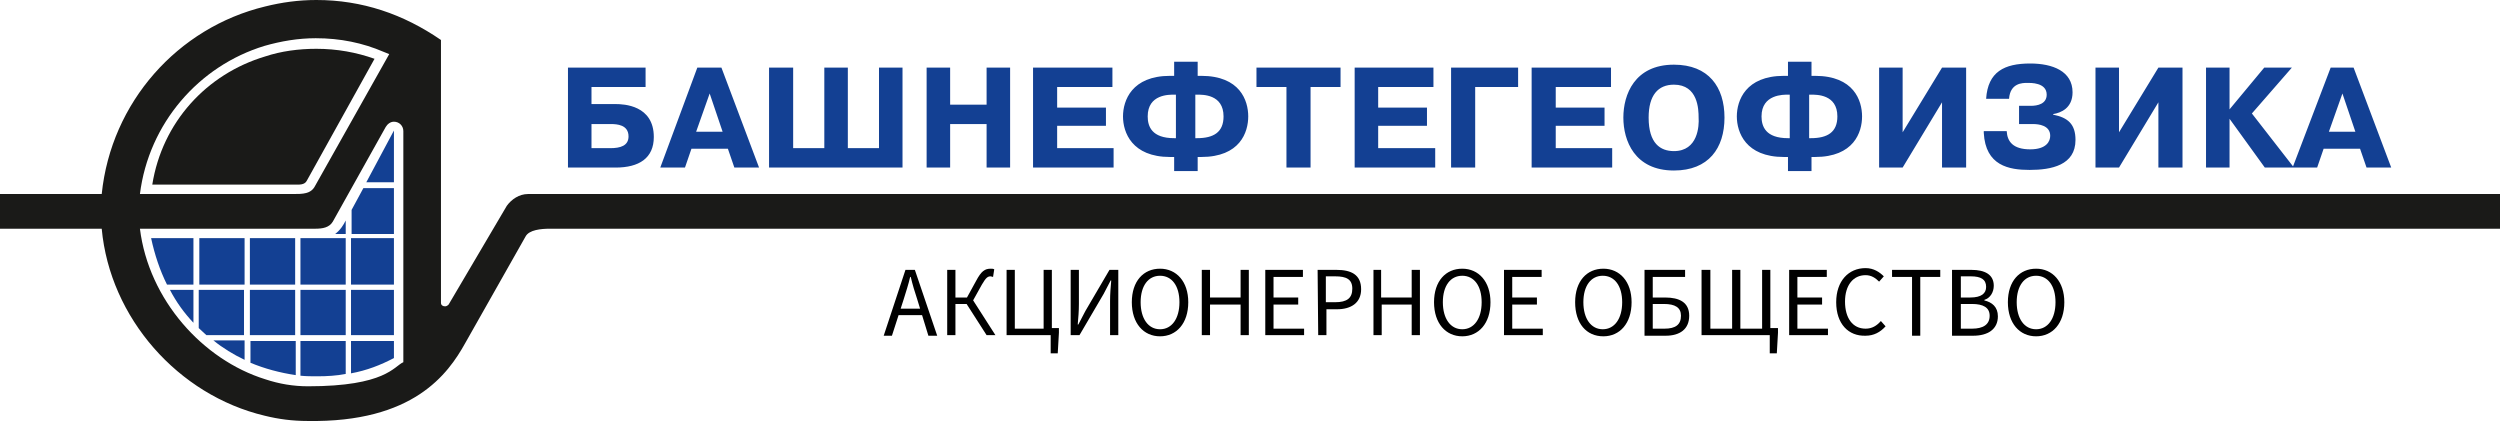
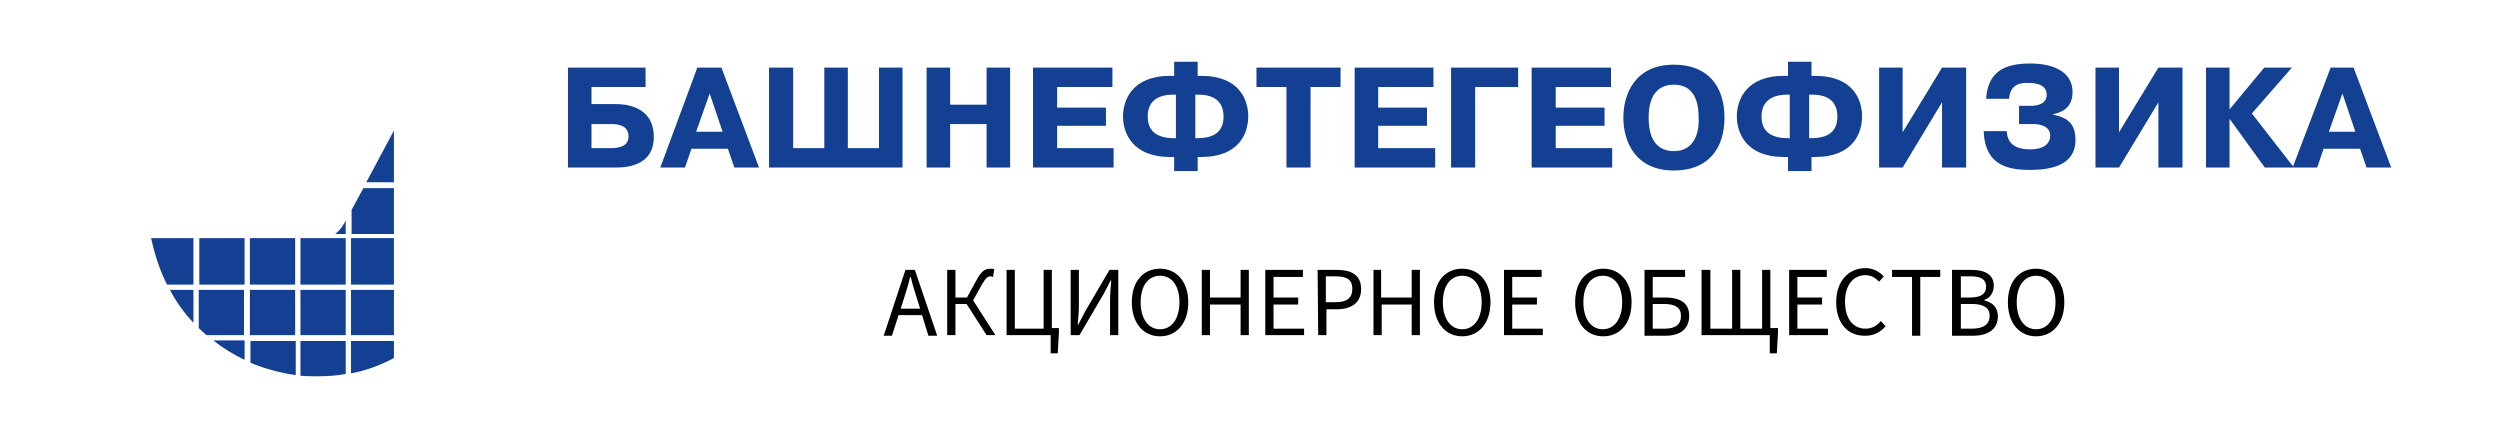
- <svg xmlns="http://www.w3.org/2000/svg" version="1.1" id="_x31_" x="0px" y="0px" viewBox="0 0 425.2 71.6" style="enable-background:new 0 0 425.2 71.6;" xml:space="preserve">
-   <style type="text/css">
- 	.st0{fill:#134093;}
- 	.st1{fill:#1A1A18;}
- </style>
-   <path class="st0" d="M51.1,49.3V57h7.7v-7.7H51.1L51.1,49.3z M100.6,14.8h9.2v-3.3H96.6v17h8.1c4,0,6.5-1.6,6.5-5.2  c0-5.4-5.1-5.6-6.5-5.6h-4.1V14.8L100.6,14.8z M396.4,11.5L390,28.3l-7-9l6.8-7.8h-4.7l-5.9,7.1l0,0v-7.1h-4v17h4v-8.3l0,0l6,8.3  h4.7h0.2h4l1.1-3.2h6.2l1.1,3.2h4.2l-6.4-17L396.4,11.5L396.4,11.5z M396.1,22.4l2.3-6.5l2.2,6.5H396.1L396.1,22.4z M360.4,22.5v-11  h-4v17h4l6.7-11.1v11.1h4.1v-17h-4.1L360.4,22.5L360.4,22.5z M337.4,22.6c0.3,5.6,4.3,6.3,7.8,6.3c3.7,0,7.8-0.8,7.8-5.1  c0-2.7-1.3-3.8-3.8-4.3v-0.1c1.3-0.2,3.3-1,3.3-3.7c0-3.6-3.4-4.9-7.2-4.9c-4.4,0-7.2,1.4-7.5,6h3.9c0.2-2.7,2.3-2.7,3.1-2.7  c0.5,0,3.3-0.1,3.3,2c0,1.6-1.6,1.9-2.7,1.9h-2v3.1h2.4c0.9,0,2.9,0.2,2.9,2c0,0.9-0.6,2.3-3.4,2.3c-2.9,0-3.9-1.3-4-3.1h-3.9V22.6z   M323.6,22.5v-11h-4v17h4l6.7-11.1v11.1h4.1v-17h-4.1L323.6,22.5L323.6,22.5z M304.1,29.1h4v-2.4h0.6c6.6,0,8-4.2,8-6.9  s-1.4-6.9-8-6.9h-0.6v-2.4h-4v2.4h-0.7c-6.5,0-8,4.2-8,6.9s1.5,6.9,8,6.9h0.7V29.1L304.1,29.1z M304.4,23.5h-0.3  c-3.8,0-4.5-2-4.5-3.7c0-3.8,3.8-3.7,4.5-3.7h0.3V23.5L304.4,23.5z M307.7,23.5v-7.4h0.3c0.9,0,4.5-0.1,4.5,3.7  c0,2.7-1.7,3.7-4.5,3.7L307.7,23.5L307.7,23.5z M284.7,29c5.9,0,8.6-3.8,8.6-9s-2.7-9-8.6-9c-6.7,0-8.6,5.1-8.6,9S278,29,284.7,29  L284.7,29z M284.7,25.7c-2.3,0-4.3-1.3-4.3-5.7c0-3.8,1.6-5.6,4.3-5.6c4.1,0,4.2,4.2,4.2,5.6C289,21.4,288.8,25.7,284.7,25.7  L284.7,25.7z M264.6,18.2v-3.4h9.4v-3.3h-13.5v17h13.7v-3.3h-9.6v-3.8h8.3v-3.1h-8.3V18.2z M250.8,14.8h7.4v-3.3h-11.4v17h4.1V14.8  H250.8z M234.4,18.2v-3.4h9.4v-3.3h-13.4v17h13.7v-3.3h-9.7v-3.8h8.3v-3.1h-8.3V18.2z M218.8,14.8v13.7h4.1V14.8h5.1v-3.3h-14.3v3.3  H218.8L218.8,14.8z M199.7,29.1h4v-2.4h0.6c6.6,0,8-4.2,8-6.9s-1.4-6.9-8-6.9h-0.6v-2.4h-4v2.4H199c-6.5,0-8,4.2-8,6.9  s1.5,6.9,8,6.9h0.7V29.1L199.7,29.1z M200,23.5h-0.3c-3.8,0-4.5-2-4.5-3.7c0-3.8,3.7-3.7,4.5-3.7h0.3V23.5L200,23.5z M203.3,23.5  v-7.4h0.3c0.9,0,4.5-0.1,4.5,3.7c0,2.7-1.7,3.7-4.5,3.7L203.3,23.5L203.3,23.5z M179.8,18.2v-3.4h9.4v-3.3h-13.5v17h13.7v-3.3h-9.6  v-3.8h8.3v-3.1h-8.3V18.2z M161.6,21.1h6.2v7.4h4v-17h-4v6.3h-6.2v-6.3h-4v17h4V21.1L161.6,21.1z M134.9,25.2V11.5h-4.1v17h22.7v-17  h-4v13.7h-5.3V11.5h-4v13.7H134.9L134.9,25.2z M118.6,11.5l-6.3,17h4.2l1.1-3.2h6.2l1.1,3.2h4.2l-6.4-17H118.6L118.6,11.5z   M118.4,22.4l2.3-6.5l2.2,6.5H118.4L118.4,22.4z M100.6,21.1h3.3c1,0,3,0.1,3,2.1c0,1.6-1.4,2-3.1,2h-3.2L100.6,21.1L100.6,21.1z   M58.8,39.8H57c0.9-0.7,1.4-1.5,1.8-2.3V39.8L58.8,39.8z M61.8,32l-2,3.7v4.1H67V32H61.8L61.8,32z M62.3,31l4.7-8.8V31H62.3L62.3,31  z M58.8,40.5v7.9h-7.7v-7.9H58.8L58.8,40.5z M25.7,40.5h7.2v7.9h-4.5C27.2,46,26.3,43.3,25.7,40.5L25.7,40.5z M67,40.5v7.9h-7.3  v-7.9H67L67,40.5z M67,49.3V57h-7.3v-7.7H67L67,49.3z M67,58v2.9c-2.3,1.2-4.6,2.1-7.3,2.6V58H67L67,58z M58.8,63.6  C57.3,63.9,55.6,64,54,64c-1,0-1.9,0-2.9-0.1V58h7.7V63.6L58.8,63.6z M50.3,63.8c-2.7-0.4-5.3-1.1-7.7-2.1V58h7.7V63.8L50.3,63.8z   M41.6,61.2c-1.9-0.9-3.7-2-5.3-3.3h5.3V61.2L41.6,61.2z M35.1,57c-0.4-0.4-0.9-0.8-1.3-1.2v-6.5h7.7V57H35.1L35.1,57z M32.9,54.9  c-1.6-1.7-2.9-3.5-4-5.6h4V54.9L32.9,54.9z M42.5,49.3V57h7.7v-7.7H42.5L42.5,49.3z M42.5,40.5v7.9h7.7v-7.9H42.5L42.5,40.5z   M33.9,40.5v7.9h7.7v-7.9H33.9z" />
-   <path class="st1" d="M89.8,33c-1.5,0-2.8,0.9-3.6,2l-9.9,16.8c-0.2,0.2-0.4,0.3-0.6,0.3c-0.4,0-0.7-0.2-0.7-0.6V6.8  C68.6,2.4,61.6,0,53.8,0c-3,0-5.9,0.4-8.7,1.1C30.2,4.7,18.9,17.4,17.3,33H0v5.9h17.3c1.4,15.2,13,28.3,27.7,31.8  c2.4,0.6,4.8,0.9,7.3,0.9c18,0.3,23.9-8,26.8-13.2l10.3-18.2c0.6-1.1,2.6-1.3,4.1-1.3h331.7V33H89.8z M45,7.8  c2.8-0.8,5.7-1.3,8.7-1.3c4.2,0,8,0.8,11.5,2.3l1,0.4L53.6,31.6C52.9,33,51.5,33,49.8,33h-26C25.3,21,33.8,11.2,45,7.8z M68.6,61.6  c-1.6,0.7-3,4.1-16.2,4.1c-2.5,0-4.9-0.4-7.3-1.2C34.5,61.2,25.3,51,23.8,38.9h29.8c1.3,0,2.4-0.2,3-1.2l9-16.1  c0.3-0.5,0.8-0.9,1.4-0.9c0.9,0,1.6,0.7,1.6,1.6V61.6z" />
-   <path class="st1" d="M53.8,8.3c-3,0-6,0.4-8.7,1.3c-10,3-17.5,11.2-19.2,21.8H50c0.9,0,1.8,0.1,2.2-0.7L63.7,10  C60.6,8.9,57.3,8.3,53.8,8.3z" />
-   <g>
-     <path d="M154,45.9h1.6l3.8,11.2h-1.5l-1.9-6.2c-0.4-1.2-0.8-2.5-1.1-3.8h-0.1c-0.3,1.3-0.7,2.5-1.1,3.8l-2,6.2h-1.4L154,45.9z    M152.2,52.5h5.1v1.1h-5.1V52.5z" />
-     <path d="M161.1,45.9h1.4v4.7h2.7l4.1,6.4h-1.5l-3.4-5.3h-1.9V57h-1.4L161.1,45.9L161.1,45.9z M164.3,50.9l1.7-3.1   c0.9-1.7,1.5-2.1,2.5-2.1c0.2,0,0.4,0,0.6,0.1l-0.2,1.3c-0.1,0-0.3-0.1-0.4-0.1c-0.5,0-0.8,0.2-1.5,1.4l-1.5,2.7L164.3,50.9z" />
-     <path d="M171.2,45.9h1.4v10h4.9v-10h1.4V57h-7.7L171.2,45.9L171.2,45.9z M178.7,57h-0.6v-1.2h2v0.8l-0.2,3.5h-1.2V57z" />
-     <path d="M182.1,45.9h1.4v5.8c0,1.2-0.1,2.4-0.2,3.5h0.1l1.2-2.3l4.1-7h1.5V57h-1.4v-5.8c0-1.2,0.1-2.4,0.2-3.5h-0.1l-1.2,2.3   l-4.1,7h-1.5V45.9z" />
-     <path d="M192.5,51.4c0-3.6,2-5.7,4.8-5.7s4.8,2.2,4.8,5.7c0,3.6-2,5.8-4.8,5.8S192.5,55,192.5,51.4z M200.6,51.4   c0-2.8-1.3-4.5-3.3-4.5s-3.3,1.7-3.3,4.5s1.3,4.6,3.3,4.6S200.6,54.2,200.6,51.4z" />
-     <path d="M204.4,45.9h1.4v4.7h5.2v-4.7h1.4V57H211v-5.2h-5.2V57h-1.4L204.4,45.9L204.4,45.9z" />
-     <path d="M215.2,45.9h6.4v1.2h-5v3.5h4.2v1.2h-4.2v4.1h5.2V57h-6.6L215.2,45.9L215.2,45.9z" />
-     <path d="M224.1,45.9h3.2c2.5,0,4.2,0.8,4.2,3.3c0,2.3-1.7,3.4-4.1,3.4h-1.8V57h-1.4L224.1,45.9L224.1,45.9z M227.1,51.4   c2,0,2.9-0.7,2.9-2.3s-1-2.1-2.9-2.1h-1.6v4.4C225.5,51.4,227.1,51.4,227.1,51.4z" />
-     <path d="M233.5,45.9h1.4v4.7h5.2v-4.7h1.4V57h-1.4v-5.2H235V57h-1.4V45.9H233.5z" />
-     <path d="M243.9,51.4c0-3.6,2-5.7,4.8-5.7s4.8,2.2,4.8,5.7c0,3.6-2,5.8-4.8,5.8S243.9,55,243.9,51.4z M252,51.4   c0-2.8-1.3-4.5-3.3-4.5s-3.3,1.7-3.3,4.5s1.3,4.6,3.3,4.6S252,54.2,252,51.4z" />
-     <path d="M255.8,45.9h6.4v1.2h-5v3.5h4.2v1.2h-4.2v4.1h5.2V57h-6.6L255.8,45.9L255.8,45.9z" />
-     <path d="M267.9,51.4c0-3.6,2-5.7,4.8-5.7s4.8,2.2,4.8,5.7c0,3.6-2,5.8-4.8,5.8C269.8,57.2,267.9,55,267.9,51.4z M275.9,51.4   c0-2.8-1.3-4.5-3.3-4.5s-3.3,1.7-3.3,4.5s1.3,4.6,3.3,4.6S275.9,54.2,275.9,51.4z" />
-     <path d="M279.7,45.9h6.9v1.2h-5.5v3.5h2.1c2.4,0,4.1,0.8,4.1,3.1s-1.6,3.4-4,3.4h-3.6V45.9z M283.1,55.9c1.9,0,2.8-0.7,2.8-2.2   c0-1.4-1-2-2.9-2h-1.9v4.2H283.1z" />
-     <path d="M289.5,45.9h1.4v10h3.7v-10h1.4v10h3.7v-10h1.4V57h-11.7V45.9H289.5z M301,57h-0.6v-1.2h2v0.8l-0.2,3.5H301V57z" />
-     <path d="M304.3,45.9h6.4v1.2h-5v3.5h4.2v1.2h-4.2v4.1h5.2V57h-6.6V45.9z" />
-     <path d="M312.3,51.4c0-3.6,2.1-5.8,5-5.8c1.4,0,2.4,0.7,3.1,1.4l-0.8,0.9c-0.6-0.6-1.3-1.1-2.3-1.1c-2.1,0-3.5,1.7-3.5,4.5   s1.3,4.6,3.5,4.6c1.1,0,1.9-0.5,2.6-1.3l0.8,0.9c-0.9,1-2,1.6-3.4,1.6C314.4,57.2,312.3,55.1,312.3,51.4z" />
-     <path d="M325.2,47.1h-3.4v-1.2h8.2v1.2h-3.4v10h-1.4L325.2,47.1L325.2,47.1z" />
-     <path d="M332,45.9h3.3c2.3,0,3.8,0.8,3.8,2.7c0,1.1-0.6,2.1-1.6,2.4v0.1c1.3,0.3,2.3,1.1,2.3,2.7c0,2.2-1.7,3.3-4.2,3.3H332V45.9z    M335.1,50.6c1.9,0,2.7-0.7,2.7-1.8c0-1.3-0.9-1.8-2.6-1.8h-1.7v3.6H335.1z M335.4,55.9c1.9,0,3-0.7,3-2.2c0-1.4-1.1-2-3-2h-1.9   v4.2H335.4z" />
-     <path d="M341.5,51.4c0-3.6,2-5.7,4.8-5.7s4.8,2.2,4.8,5.7c0,3.6-2,5.8-4.8,5.8S341.5,55,341.5,51.4z M349.6,51.4   c0-2.8-1.3-4.5-3.3-4.5s-3.3,1.7-3.3,4.5s1.3,4.6,3.3,4.6C348.3,56,349.6,54.2,349.6,51.4z" />
-   </g>
+ <svg xmlns="http://www.w3.org/2000/svg" viewBox="0 0 425.2 71.6">
+   <path d="M51.1 49.3V57h7.7v-7.7h-7.7zm49.5-34.5h9.2v-3.3H96.6v17h8.1c4 0 6.5-1.6 6.5-5.2 0-5.4-5.1-5.6-6.5-5.6h-4.1v-2.9zm295.8-3.3L390 28.3l-7-9 6.8-7.8h-4.7l-5.9 7.1v-7.1h-4v17h4v-8.3l6 8.3h8.9l1.1-3.2h6.2l1.1 3.2h4.2l-6.4-17h-3.9zm-.3 10.9l2.3-6.5 2.2 6.5h-4.5zm-35.7.1v-11h-4v17h4l6.7-11.1v11.1h4.1v-17h-4.1l-6.7 11zm-23 .1c.3 5.6 4.3 6.3 7.8 6.3 3.7 0 7.8-.8 7.8-5.1 0-2.7-1.3-3.8-3.8-4.3v-.1c1.3-.2 3.3-1 3.3-3.7 0-3.6-3.4-4.9-7.2-4.9-4.4 0-7.2 1.4-7.5 6h3.9c.2-2.7 2.3-2.7 3.1-2.7.5 0 3.3-.1 3.3 2 0 1.6-1.6 1.9-2.7 1.9h-2v3.1h2.4c.9 0 2.9.2 2.9 2 0 .9-.6 2.3-3.4 2.3-2.9 0-3.9-1.3-4-3.1h-3.9v.3zm-13.8-.1v-11h-4v17h4l6.7-11.1v11.1h4.1v-17h-4.1l-6.7 11zm-19.5 6.6h4v-2.4h.6c6.6 0 8-4.2 8-6.9s-1.4-6.9-8-6.9h-.6v-2.4h-4v2.4h-.7c-6.5 0-8 4.2-8 6.9s1.5 6.9 8 6.9h.7v2.4zm.3-5.6h-.3c-3.8 0-4.5-2-4.5-3.7 0-3.8 3.8-3.7 4.5-3.7h.3v7.4zm3.3 0v-7.4h.3c.9 0 4.5-.1 4.5 3.7 0 2.7-1.7 3.7-4.5 3.7h-.3zm-23 5.5c5.9 0 8.6-3.8 8.6-9s-2.7-9-8.6-9c-6.7 0-8.6 5.1-8.6 9s1.9 9 8.6 9zm0-3.3c-2.3 0-4.3-1.3-4.3-5.7 0-3.8 1.6-5.6 4.3-5.6 4.1 0 4.2 4.2 4.2 5.6.1 1.4-.1 5.7-4.2 5.7zm-20.1-7.5v-3.4h9.4v-3.3h-13.5v17h13.7v-3.3h-9.6v-3.8h8.3v-3.1h-8.3v-.1zm-13.8-3.4h7.4v-3.3h-11.4v17h4.1V14.8h-.1zm-16.4 3.4v-3.4h9.4v-3.3h-13.4v17h13.7v-3.3h-9.7v-3.8h8.3v-3.1h-8.3v-.1zm-15.6-3.4v13.7h4.1V14.8h5.1v-3.3h-14.3v3.3h5.1zm-19.1 14.3h4v-2.4h.6c6.6 0 8-4.2 8-6.9s-1.4-6.9-8-6.9h-.6v-2.4h-4v2.4h-.7c-6.5 0-8 4.2-8 6.9s1.5 6.9 8 6.9h.7v2.4zm.3-5.6h-.3c-3.8 0-4.5-2-4.5-3.7 0-3.8 3.7-3.7 4.5-3.7h.3v7.4zm3.3 0v-7.4h.3c.9 0 4.5-.1 4.5 3.7 0 2.7-1.7 3.7-4.5 3.7h-.3zm-23.5-5.3v-3.4h9.4v-3.3h-13.5v17h13.7v-3.3h-9.6v-3.8h8.3v-3.1h-8.3v-.1zm-18.2 2.9h6.2v7.4h4v-17h-4v6.3h-6.2v-6.3h-4v17h4v-7.4zm-26.7 4.1V11.5h-4.1v17h22.7v-17h-4v13.7h-5.3V11.5h-4v13.7h-5.3zm-16.3-13.7l-6.3 17h4.2l1.1-3.2h6.2l1.1 3.2h4.2l-6.4-17h-4.1zm-.2 10.9l2.3-6.5 2.2 6.5h-4.5zm-17.8-1.3h3.3c1 0 3 .1 3 2.1 0 1.6-1.4 2-3.1 2h-3.2v-4.1zM58.8 39.8H57c.9-.7 1.4-1.5 1.8-2.3v2.3zm3-7.8l-2 3.7v4.1H67V32h-5.2zm.5-1l4.7-8.8V31h-4.7zm-3.5 9.5v7.9h-7.7v-7.9h7.7zm-33.1 0h7.2v7.9h-4.5c-1.2-2.4-2.1-5.1-2.7-7.9zm41.3 0v7.9h-7.3v-7.9H67zm0 8.8V57h-7.3v-7.7H67zm0 8.7v2.9c-2.3 1.2-4.6 2.1-7.3 2.6V58H67zm-8.2 5.6c-1.5.3-3.2.4-4.8.4-1 0-1.9 0-2.9-.1V58h7.7v5.6zm-8.5.2c-2.7-.4-5.3-1.1-7.7-2.1V58h7.7v5.8zm-8.7-2.6c-1.9-.9-3.7-2-5.3-3.3h5.3v3.3zM35.1 57c-.4-.4-.9-.8-1.3-1.2v-6.5h7.7V57h-6.4zm-2.2-2.1c-1.6-1.7-2.9-3.5-4-5.6h4v5.6zm9.6-5.6V57h7.7v-7.7h-7.7zm0-8.8v7.9h7.7v-7.9h-7.7zm-8.6 0v7.9h7.7v-7.9h-7.7z" fill="#134093" />
+   <path d="M154 45.9h1.6l3.8 11.2h-1.5l-1.9-6.2c-.4-1.2-.8-2.5-1.1-3.8h-.1c-.3 1.3-.7 2.5-1.1 3.8l-2 6.2h-1.4l3.7-11.2zm-1.8 6.6h5.1v1.1h-5.1v-1.1zm8.9-6.6h1.4v4.7h2.7l4.1 6.4h-1.5l-3.4-5.3h-1.9V57h-1.4V45.9zm3.2 5l1.7-3.1c.9-1.7 1.5-2.1 2.5-2.1.2 0 .4 0 .6.1l-.2 1.3c-.1 0-.3-.1-.4-.1-.5 0-.8.2-1.5 1.4l-1.5 2.7-1.2-.2zm6.9-5h1.4v10h4.9v-10h1.4V57h-7.7V45.9zm7.5 11.1h-.6v-1.2h2v.8l-.2 3.5h-1.2V57zm3.4-11.1h1.4v5.8c0 1.2-.1 2.4-.2 3.5h.1l1.2-2.3 4.1-7h1.5V57h-1.4v-5.8c0-1.2.1-2.4.2-3.5h-.1l-1.2 2.3-4.1 7h-1.5V45.9zm10.4 5.5c0-3.6 2-5.7 4.8-5.7s4.8 2.2 4.8 5.7c0 3.6-2 5.8-4.8 5.8s-4.8-2.2-4.8-5.8zm8.1 0c0-2.8-1.3-4.5-3.3-4.5s-3.3 1.7-3.3 4.5 1.3 4.6 3.3 4.6 3.3-1.8 3.3-4.6zm3.8-5.5h1.4v4.7h5.2v-4.7h1.4V57H211v-5.2h-5.2V57h-1.4V45.9zm10.8 0h6.4v1.2h-5v3.5h4.2v1.2h-4.2v4.1h5.2V57h-6.6V45.9zm8.9 0h3.2c2.5 0 4.2.8 4.2 3.3 0 2.3-1.7 3.4-4.1 3.4h-1.8V57h-1.4l-.1-11.1zm3 5.5c2 0 2.9-.7 2.9-2.3s-1-2.1-2.9-2.1h-1.6v4.4h1.6zm6.4-5.5h1.4v4.7h5.2v-4.7h1.4V57h-1.4v-5.2H235V57h-1.4V45.9h-.1zm10.4 5.5c0-3.6 2-5.7 4.8-5.7s4.8 2.2 4.8 5.7c0 3.6-2 5.8-4.8 5.8s-4.8-2.2-4.8-5.8zm8.1 0c0-2.8-1.3-4.5-3.3-4.5s-3.3 1.7-3.3 4.5 1.3 4.6 3.3 4.6 3.3-1.8 3.3-4.6zm3.8-5.5h6.4v1.2h-5v3.5h4.2v1.2h-4.2v4.1h5.2V57h-6.6V45.9zm12.1 5.5c0-3.6 2-5.7 4.8-5.7s4.8 2.2 4.8 5.7c0 3.6-2 5.8-4.8 5.8-2.9 0-4.8-2.2-4.8-5.8zm8 0c0-2.8-1.3-4.5-3.3-4.5s-3.3 1.7-3.3 4.5 1.3 4.6 3.3 4.6 3.3-1.8 3.3-4.6zm3.8-5.5h6.9v1.2h-5.5v3.5h2.1c2.4 0 4.1.8 4.1 3.1s-1.6 3.4-4 3.4h-3.6V45.9zm3.4 10c1.9 0 2.8-.7 2.8-2.2 0-1.4-1-2-2.9-2h-1.9v4.2h2zm6.4-10h1.4v10h3.7v-10h1.4v10h3.7v-10h1.4V57h-11.7V45.9h.1zM301 57h-.6v-1.2h2v.8l-.2 3.5H301V57zm3.3-11.1h6.4v1.2h-5v3.5h4.2v1.2h-4.2v4.1h5.2V57h-6.6V45.9zm8 5.5c0-3.6 2.1-5.8 5-5.8 1.4 0 2.4.7 3.1 1.4l-.8.9c-.6-.6-1.3-1.1-2.3-1.1-2.1 0-3.5 1.7-3.5 4.5s1.3 4.6 3.5 4.6c1.1 0 1.9-.5 2.6-1.3l.8.9c-.9 1-2 1.6-3.4 1.6-2.9.1-5-2-5-5.7zm12.9-4.3h-3.4v-1.2h8.2v1.2h-3.4v10h-1.4v-10zm6.8-1.2h3.3c2.3 0 3.8.8 3.8 2.7 0 1.1-.6 2.1-1.6 2.4v.1c1.3.3 2.3 1.1 2.3 2.7 0 2.2-1.7 3.3-4.2 3.3H332V45.9zm3.1 4.7c1.9 0 2.7-.7 2.7-1.8 0-1.3-.9-1.8-2.6-1.8h-1.7v3.6h1.6zm.3 5.3c1.9 0 3-.7 3-2.2 0-1.4-1.1-2-3-2h-1.9v4.2h1.9zm6.1-4.5c0-3.6 2-5.7 4.8-5.7s4.8 2.2 4.8 5.7c0 3.6-2 5.8-4.8 5.8s-4.8-2.2-4.8-5.8zm8.1 0c0-2.8-1.3-4.5-3.3-4.5s-3.3 1.7-3.3 4.5 1.3 4.6 3.3 4.6c2 0 3.3-1.8 3.3-4.6z" />
</svg>
